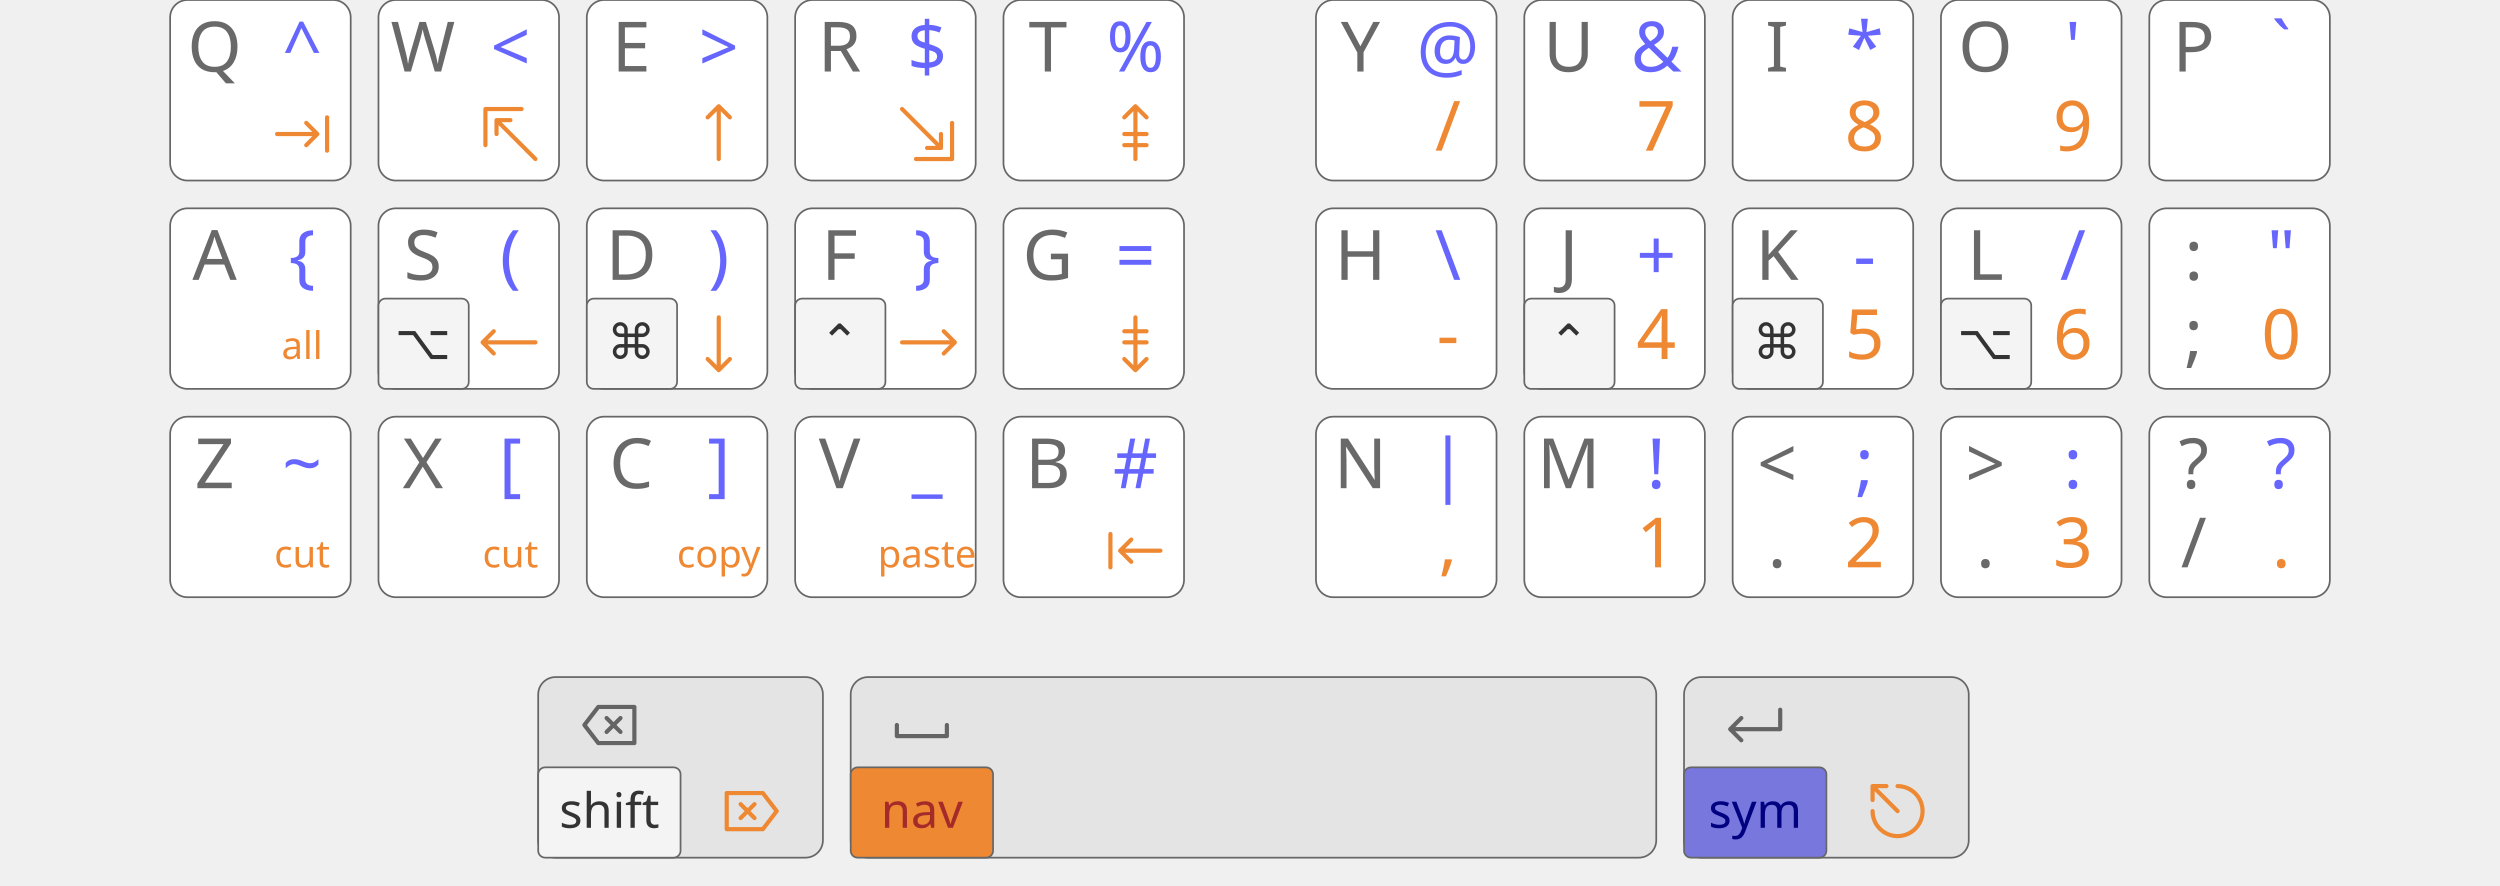
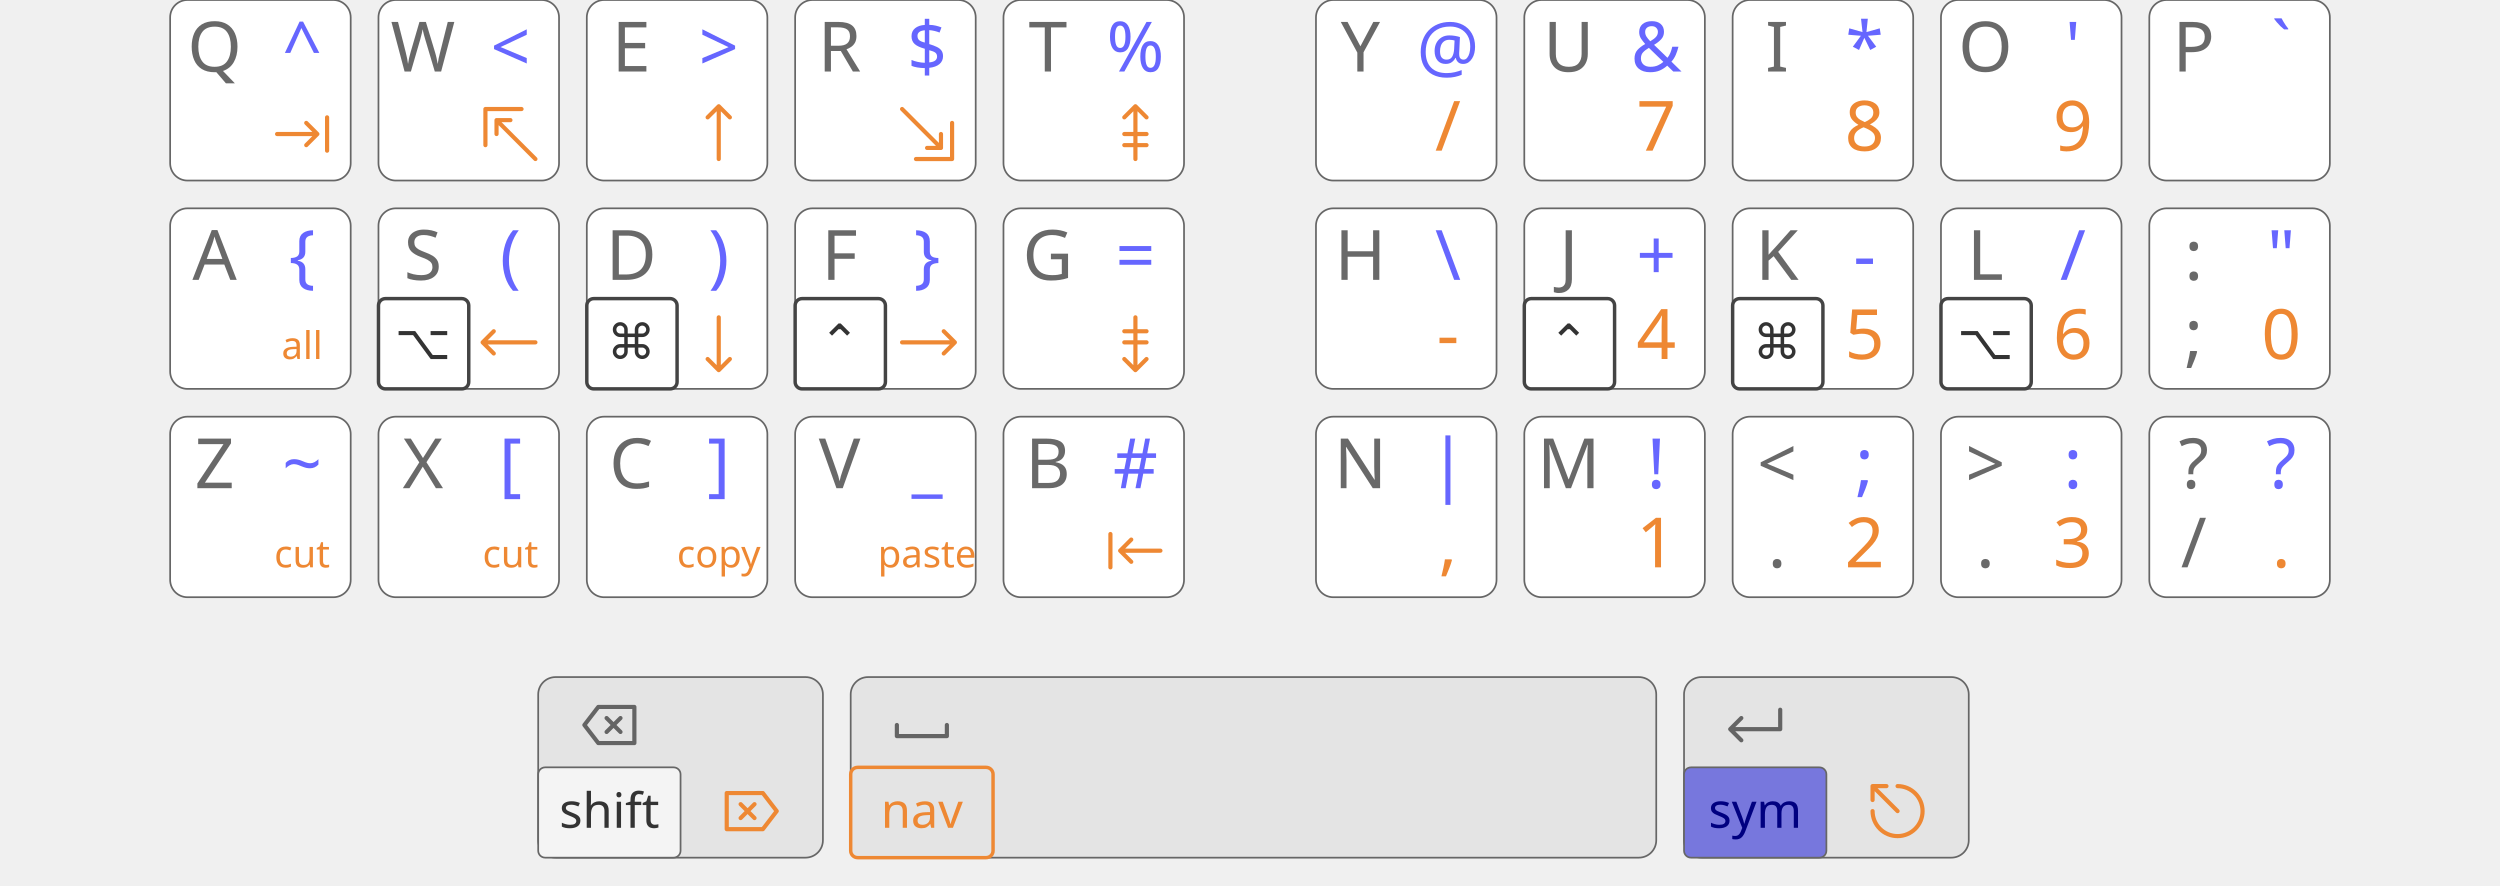
<svg xmlns="http://www.w3.org/2000/svg" viewBox="-45 0 720 255">
  <style>
    :root {
      color-scheme: light dark;
    }

    rect {
      fill: #fff;
      stroke: #666;
      stroke-width: .5px;
    }
    .glyph {
      transform: scale(0.4) translate(-24px, -36px);
      stroke-width: 3px;
      stroke-linecap: round;
      stroke-linejoin: round;
      fill: none;
    }
    text {
      fill: #444;
      font: normal 20px sans-serif;
      text-align: center;
      text-anchor: middle;
    }
    use {
      stroke: #444;
    }

    .specialKey rect  { fill: #e4e4e4; }
    .specialKey text  { font-size: 14px; }
    .specialKey .shortcut,
    .shortcut         { font-size: 11px; }
    .mod, .hrm, .func { font-size: 14px; }

    .func {
      transform: translateX(-1px);
      display: none;
    }

    .dual { transform: translateY(26px); }
-     .dual, .mod .dual, .mod rect.mod{ fill: #f4f4f4; }
+     .mod rect.mod { fill: #f4f4f4; }
+ 
    .dual, .hrm { display: none; }

    text.hrm,
    text.mod  { fill: #333; }
    text.sym  { fill: #66f; }
    text.nav  { fill: #e83; }
    use.nav { stroke: #e83; }
- 
-     .nav rect.mod { fill: #e83; }
-     .nav text.mod { fill: brown; }
+     .nav rect.mod { stroke: #e83; stroke-width: 1px; }
+          rect.hrm { stroke: #444; stroke-width: 1px; }
    .sym rect.mod { fill: #77d; }
    .sym text.mod { fill: navy; }

    .level1, .level2 { opacity: 0.8; }

    @media (prefers-color-scheme: dark) {
      .specialKey rect { fill: #333; }
      rect             { fill: #444; }
      text             { fill: #bbb; }
-       use            { stroke: #bbb; }
+       use, rect.hrm  { stroke: #bbb; }
      text.hrm,
      text.mod         { fill: #eee; }
      text.sym         { fill: #99f; }
-       .dual,
-       .mod rect.mod,
-       .mod .dual       { fill: #666; }
+       .mod rect.mod    { fill: #666; }
    }

    .left  { transform: translateX(  4px); }
    .right { transform: translateX(334px); }

    .row_1 { transform: translateY(  0px); }
    .row_2 { transform: translateY( 60px); }
    .row_3 { transform: translateY(120px); }

    .col_1 { transform: translateX(  0px); }
    .col_2 { transform: translateX( 60px); }
    .col_3 { transform: translateX(120px); }
    .col_4 { transform: translateX(180px); }
    .col_5 { transform: translateX(240px); }

    .col_6 { transform: translateX(  0px); }
    .col_7 { transform: translateX( 60px); }
    .col_8 { transform: translateX(120px); }
    .col_9 { transform: translateX(180px); }
    .col_0 { transform: translateX(240px); }

    .thb_left  { transform: translate(110px, 195px); }
    .thb_space { transform: translate(200px, 195px); }
    .thb_right { transform: translate(440px, 195px); }

    .thb_3 { transform: translate(120px, 195px); }
    .thb_4 { transform: translate(180px, 195px); }
    .thb_5 { transform: translate(240px, 195px); }

    .thb_6 { transform: translate(  0px, 195px); }
    .thb_7 { transform: translate( 60px, 195px); }
    .thb_8 { transform: translate(120px, 195px); }

    .dual, .hrm { display: block; }
  </style>
  <defs>
    <path class="glyph" id="glyph_backspace" d="M22,19l10,10 M22,29l10-10 M6,24l10,13h26v-26h-26z" />
    <path class="glyph" id="glyph_delete" d="M16,19l10,10 M16,29l10-10 M42,24l-10,13h-26v-26h26z" />
    <path class="glyph" id="glyph_return" d="M42,13V27H6 m8-8l-8,8l8,8" />
    <path class="glyph" id="glyph_space" d="M42,24V32H6V24" />
    <path class="glyph" id="glyph_escape" d="M24,24l-18-18 m0,10v-10h10 M24,6A18,18,0,1,1,6,24" />
    <path class="glyph" id="glyph_up" d="M24,42v-36 m-8,6l8-8l8,8" />
    <path class="glyph" id="glyph_down" d="M24,6v36 m-8,-6l8,8l8-8" />
    <path class="glyph" id="glyph_pgup" d="M16,32h16 M16,24h16 M24,42v-36 m-8,6l8-8l8,8" />
    <path class="glyph" id="glyph_pgdown" d="M16,16h16 M16,24h16 M24,6v36 m-8,-6l8,8l8-8" />
    <path class="glyph" id="glyph_left" d="M42,24h-36 m6-8l-8,8l8,8" />
    <path class="glyph" id="glyph_right" d="M6,24h36 m-6-8l8,8l-8,8" />
    <path class="glyph" id="glyph_tab" d="M6,24h27 m-6-8l8,8l-8,8 M42,12V36" />
    <path class="glyph" id="glyph_btab" d="M42,24h-27 m6-8l-8,8l8,8 M6,12V36" />
    <path class="glyph" id="glyph_home" d="M42,42l-28-28 m0,10v-10h10 m8-8h-26v26" />
    <path class="glyph" id="glyph_end" d="M6,6l28,28 m0-10v10h-10 m-8,8h26v-26" />
    <path class="glyph" id="glyph_prev" d="M24,6A18,18,0,1,1,24,42A18,18,0,1,1,24,6 M26,16l-8,8l8,8" />
    <path class="glyph" id="glyph_next" d="M24,6A18,18,0,1,1,24,42A18,18,0,1,1,24,6 M22,16l8,8l-8,8" />
    <path class="glyph" id="glyph_shift" d="M23,7l14,20h-7v16h-14v-16h-7l14,-20" />
    <path class="glyph" id="glyph_caps" d="M24,7l14,20h-7v6h-14v-6h-7l14,-20 M31,38v5h-14v-5z" />
  </defs>
  <g class="left">
    <g class="col_1">
      <g class="row_1">
        <rect width="52" height="52" rx="5" ry="5" />
        <text x="12.8" y="20.6" class="level2">Q</text>
        <text x="38.0" y="20.6" class="sym">^</text>
        <text x="38.0" y="43.4" class="nav func">F1</text>
        <use x="38.0" y="43.4" class="nav" href="#glyph_tab" />
      </g>
      <g class="row_2">
        <rect width="52" height="52" rx="5" ry="5" />
        <text x="12.8" y="20.6" class="level2">A</text>
        <text x="38.0" y="20.6" class="sym">{</text>
        <text x="38.0" y="43.4" class="nav func">F5</text>
        <text x="38.0" y="43.4" class="nav shortcut">all</text>
      </g>
      <g class="row_3">
        <rect width="52" height="52" rx="5" ry="5" />
        <text x="12.8" y="20.6" class="level2">Z</text>
        <text x="38.0" y="20.6" class="sym">~</text>
        <text x="38.0" y="43.4" class="nav func">F9</text>
        <text x="38.0" y="43.4" class="nav shortcut">cut</text>
      </g>
    </g>
    <g class="col_2">
      <g class="row_1">
        <rect width="52" height="52" rx="5" ry="5" />
        <text x="12.8" y="20.6" class="level2">W</text>
        <text x="38.0" y="20.6" class="sym">&lt;</text>
        <text x="38.0" y="43.4" class="nav func">F2</text>
        <use x="38.0" y="43.4" class="nav" href="#glyph_home" />
      </g>
      <g class="row_2">
        <rect width="52" height="52" rx="5" ry="5" />
-         <rect width="26" height="26" rx="2" ry="2" class="dual" />
+         <rect width="26" height="26" rx="2" ry="2" class="dual hrm" />
        <text x="12.8" y="20.6" class="level2">S</text>
        <text x="12.8" y="43.4" class="hrm">⌥</text>
        <text x="38.0" y="20.6" class="sym">(</text>
        <text x="38.0" y="43.4" class="nav func">F6</text>
        <use x="38.0" y="43.4" class="nav" href="#glyph_left" />
      </g>
      <g class="row_3">
        <rect width="52" height="52" rx="5" ry="5" />
        <text x="12.8" y="20.6" class="level2">X</text>
        <text x="38.0" y="20.6" class="sym">[</text>
        <text x="38.0" y="43.4" class="nav func">F10</text>
        <text x="38.0" y="43.4" class="nav shortcut">cut</text>
      </g>
    </g>
    <g class="col_3">
      <g class="row_1">
        <rect width="52" height="52" rx="5" ry="5" />
        <text x="12.8" y="20.6" class="level2">E</text>
        <text x="38.0" y="20.6" class="sym">&gt;</text>
        <text x="38.0" y="43.4" class="nav func">F3</text>
        <use x="38.0" y="43.4" class="nav" href="#glyph_up" />
      </g>
      <g class="row_2">
        <rect width="52" height="52" rx="5" ry="5" />
-         <rect width="26" height="26" rx="2" ry="2" class="dual" />
+         <rect width="26" height="26" rx="2" ry="2" class="dual hrm" />
        <text x="12.8" y="20.6" class="level2">D</text>
        <text x="12.8" y="43.4" class="hrm">⌘</text>
        <text x="38.0" y="20.6" class="sym">)</text>
        <text x="38.0" y="43.4" class="nav func">F7</text>
        <use x="38.0" y="43.4" class="nav" href="#glyph_down" />
      </g>
      <g class="row_3">
        <rect width="52" height="52" rx="5" ry="5" />
        <text x="12.8" y="20.6" class="level2">C</text>
        <text x="38.0" y="20.6" class="sym">]</text>
        <text x="38.0" y="43.4" class="nav func">F11</text>
        <text x="38.0" y="43.4" class="nav shortcut">copy</text>
      </g>
    </g>
    <g class="col_4">
      <g class="row_1">
        <rect width="52" height="52" rx="5" ry="5" />
        <text x="12.8" y="20.6" class="level2">R</text>
        <text x="38.0" y="20.6" class="sym">$</text>
        <text x="38.0" y="43.4" class="nav func">F4</text>
        <use x="38.0" y="43.4" class="nav" href="#glyph_end" />
      </g>
      <g class="row_2">
        <rect width="52" height="52" rx="5" ry="5" />
-         <rect width="26" height="26" rx="2" ry="2" class="dual" />
+         <rect width="26" height="26" rx="2" ry="2" class="dual hrm" />
        <text x="12.8" y="20.6" class="level2">F</text>
        <text x="12.8" y="43.4" class="hrm">⌃</text>
        <text x="38.0" y="20.6" class="sym">}</text>
        <text x="38.0" y="43.4" class="nav func">F8</text>
        <use x="38.0" y="43.4" class="nav" href="#glyph_right" />
      </g>
      <g class="row_3">
        <rect width="52" height="52" rx="5" ry="5" />
        <text x="12.8" y="20.6" class="level2">V</text>
        <text x="38.0" y="20.6" class="sym">_</text>
        <text x="38.0" y="43.4" class="nav func">F12</text>
        <text x="38.0" y="43.4" class="nav shortcut">paste</text>
      </g>
    </g>
    <g class="col_5">
      <g class="row_1">
        <rect width="52" height="52" rx="5" ry="5" />
        <text x="12.8" y="20.6" class="level2">T</text>
        <text x="38.0" y="20.6" class="sym">%</text>
        <use x="38.0" y="43.4" class="nav" href="#glyph_pgup" />
      </g>
      <g class="row_2">
        <rect width="52" height="52" rx="5" ry="5" />
        <text x="12.8" y="20.6" class="level2">G</text>
        <text x="38.0" y="20.6" class="sym">=</text>
        <use x="38.0" y="43.4" class="nav" href="#glyph_pgdown" />
      </g>
      <g class="row_3">
        <rect width="52" height="52" rx="5" ry="5" />
        <text x="12.8" y="20.6" class="level2">B</text>
        <text x="38.0" y="20.6" class="sym">#</text>
        <use x="38.0" y="43.4" class="nav" href="#glyph_btab" />
      </g>
    </g>
  </g>
  <g class="right">
    <g class="col_6">
      <g class="row_1">
        <rect width="52" height="52" rx="5" ry="5" />
        <text x="12.8" y="20.6" class="level2">Y</text>
        <text x="38.0" y="20.6" class="sym">@</text>
        <text x="38.0" y="43.4" class="nav">/</text>
      </g>
      <g class="row_2">
        <rect width="52" height="52" rx="5" ry="5" />
        <text x="12.8" y="20.6" class="level2">H</text>
        <text x="38.0" y="20.6" class="sym">\</text>
        <text x="38.0" y="43.4" class="nav">-</text>
      </g>
      <g class="row_3">
        <rect width="52" height="52" rx="5" ry="5" />
        <text x="12.8" y="20.6" class="level2">N</text>
        <text x="38.0" y="20.6" class="sym">|</text>
        <text x="38.0" y="43.4" class="nav">,</text>
      </g>
    </g>
    <g class="col_7">
      <g class="row_1">
        <rect width="52" height="52" rx="5" ry="5" />
        <text x="12.8" y="20.6" class="level2">U</text>
        <text x="38.0" y="20.6" class="sym">&amp;</text>
        <text x="38.0" y="43.4" class="nav">7</text>
      </g>
      <g class="row_2">
        <rect width="52" height="52" rx="5" ry="5" />
-         <rect width="26" height="26" rx="2" ry="2" class="dual" />
+         <rect width="26" height="26" rx="2" ry="2" class="dual hrm" />
        <text x="12.8" y="20.6" class="level2">J</text>
        <text x="12.8" y="43.4" class="hrm">⌃</text>
        <text x="38.0" y="20.6" class="sym">+</text>
        <text x="38.0" y="43.4" class="nav">4</text>
      </g>
      <g class="row_3">
        <rect width="52" height="52" rx="5" ry="5" />
        <text x="12.8" y="20.6" class="level2">M</text>
        <text x="38.0" y="20.6" class="sym">!</text>
        <text x="38.0" y="43.4" class="nav">1</text>
      </g>
    </g>
    <g class="col_8">
      <g class="row_1">
        <rect width="52" height="52" rx="5" ry="5" />
        <text x="12.8" y="20.6" class="level2">I</text>
        <text x="38.0" y="20.6" class="sym">*</text>
        <text x="38.0" y="43.4" class="nav">8</text>
      </g>
      <g class="row_2">
        <rect width="52" height="52" rx="5" ry="5" />
-         <rect width="26" height="26" rx="2" ry="2" class="dual" />
+         <rect width="26" height="26" rx="2" ry="2" class="dual hrm" />
        <text x="12.8" y="20.6" class="level2">K</text>
        <text x="12.8" y="43.4" class="hrm">⌘</text>
        <text x="38.0" y="20.6" class="sym">-</text>
        <text x="38.0" y="43.4" class="nav">5</text>
      </g>
      <g class="row_3">
        <rect width="52" height="52" rx="5" ry="5" />
        <text x="12.8" y="43.4" class="level1">.</text>
        <text x="12.8" y="20.6" class="level2">&lt;</text>
        <text x="38.0" y="20.6" class="sym">;</text>
        <text x="38.0" y="43.4" class="nav">2</text>
      </g>
    </g>
    <g class="col_9">
      <g class="row_1">
        <rect width="52" height="52" rx="5" ry="5" />
        <text x="12.8" y="20.6" class="level2">O</text>
        <text x="38.0" y="20.6" class="sym">'</text>
        <text x="38.0" y="43.4" class="nav">9</text>
      </g>
      <g class="row_2">
        <rect width="52" height="52" rx="5" ry="5" />
-         <rect width="26" height="26" rx="2" ry="2" class="dual" />
+         <rect width="26" height="26" rx="2" ry="2" class="dual hrm" />
        <text x="12.8" y="20.6" class="level2">L</text>
        <text x="12.8" y="43.4" class="hrm">⌥</text>
        <text x="38.0" y="20.6" class="sym">/</text>
        <text x="38.0" y="43.4" class="nav">6</text>
      </g>
      <g class="row_3">
        <rect width="52" height="52" rx="5" ry="5" />
        <text x="12.8" y="43.4" class="level1">.</text>
        <text x="12.8" y="20.6" class="level2">&gt;</text>
        <text x="38.0" y="20.6" class="sym">:</text>
        <text x="38.0" y="43.4" class="nav">3</text>
      </g>
    </g>
    <g class="col_0">
      <g class="row_1">
        <rect width="52" height="52" rx="5" ry="5" />
        <text x="12.8" y="20.6" class="level2">P</text>
        <text x="38.0" y="20.6" class="sym">`</text>
        <text x="38.0" y="43.4" class="nav" />
      </g>
      <g class="row_2">
        <rect width="52" height="52" rx="5" ry="5" />
        <text x="12.8" y="43.4" class="level1">;</text>
        <text x="12.8" y="20.6" class="level2">:</text>
        <text x="38.0" y="20.6" class="sym">"</text>
        <text x="38.0" y="43.4" class="nav">0</text>
      </g>
      <g class="row_3">
        <rect width="52" height="52" rx="5" ry="5" />
        <text x="12.8" y="43.4" class="level1">/</text>
        <text x="12.8" y="20.6" class="level2">?</text>
        <text x="38.0" y="20.6" class="sym">?</text>
        <text x="38.0" y="43.4" class="nav">.</text>
      </g>
    </g>
  </g>
  <g class="thb_left specialKey mod">
    <g>
      <rect width="82" height="52" rx="5" ry="5" />
      <rect width="41" height="26" rx="2" ry="2" class="dual mod" />
      <text x="20.5" y="43.4" class="mod">shift</text>
      <use x="61.5" y="43.4" class="nav" href="#glyph_delete" />
      <use x="20.5" y="18.6" class="level2" href="#glyph_backspace" />
    </g>
  </g>
  <g class="thb_space specialKey nav">
    <g>
      <rect width="232" height="52" rx="5" ry="5" />
      <rect width="41" height="26" rx="2" ry="2" class="dual mod" />
-       <text x="20.5" y="43.4" class="mod">nav</text>
+       <text x="20.5" y="43.4" class="nav">nav</text>
      <use x="20.5" y="18.6" class="level2" href="#glyph_space" />
    </g>
  </g>
  <g class="thb_right specialKey sym">
    <g>
      <rect width="82" height="52" rx="5" ry="5" />
      <rect width="41" height="26" rx="2" ry="2" class="dual mod" />
      <text x="20.5" y="43.4" class="mod">sym</text>
      <use x="61.5" y="43.4" class="nav" href="#glyph_escape" />
      <use x="20.5" y="18.6" class="level2" href="#glyph_return" />
    </g>
  </g>
</svg>
